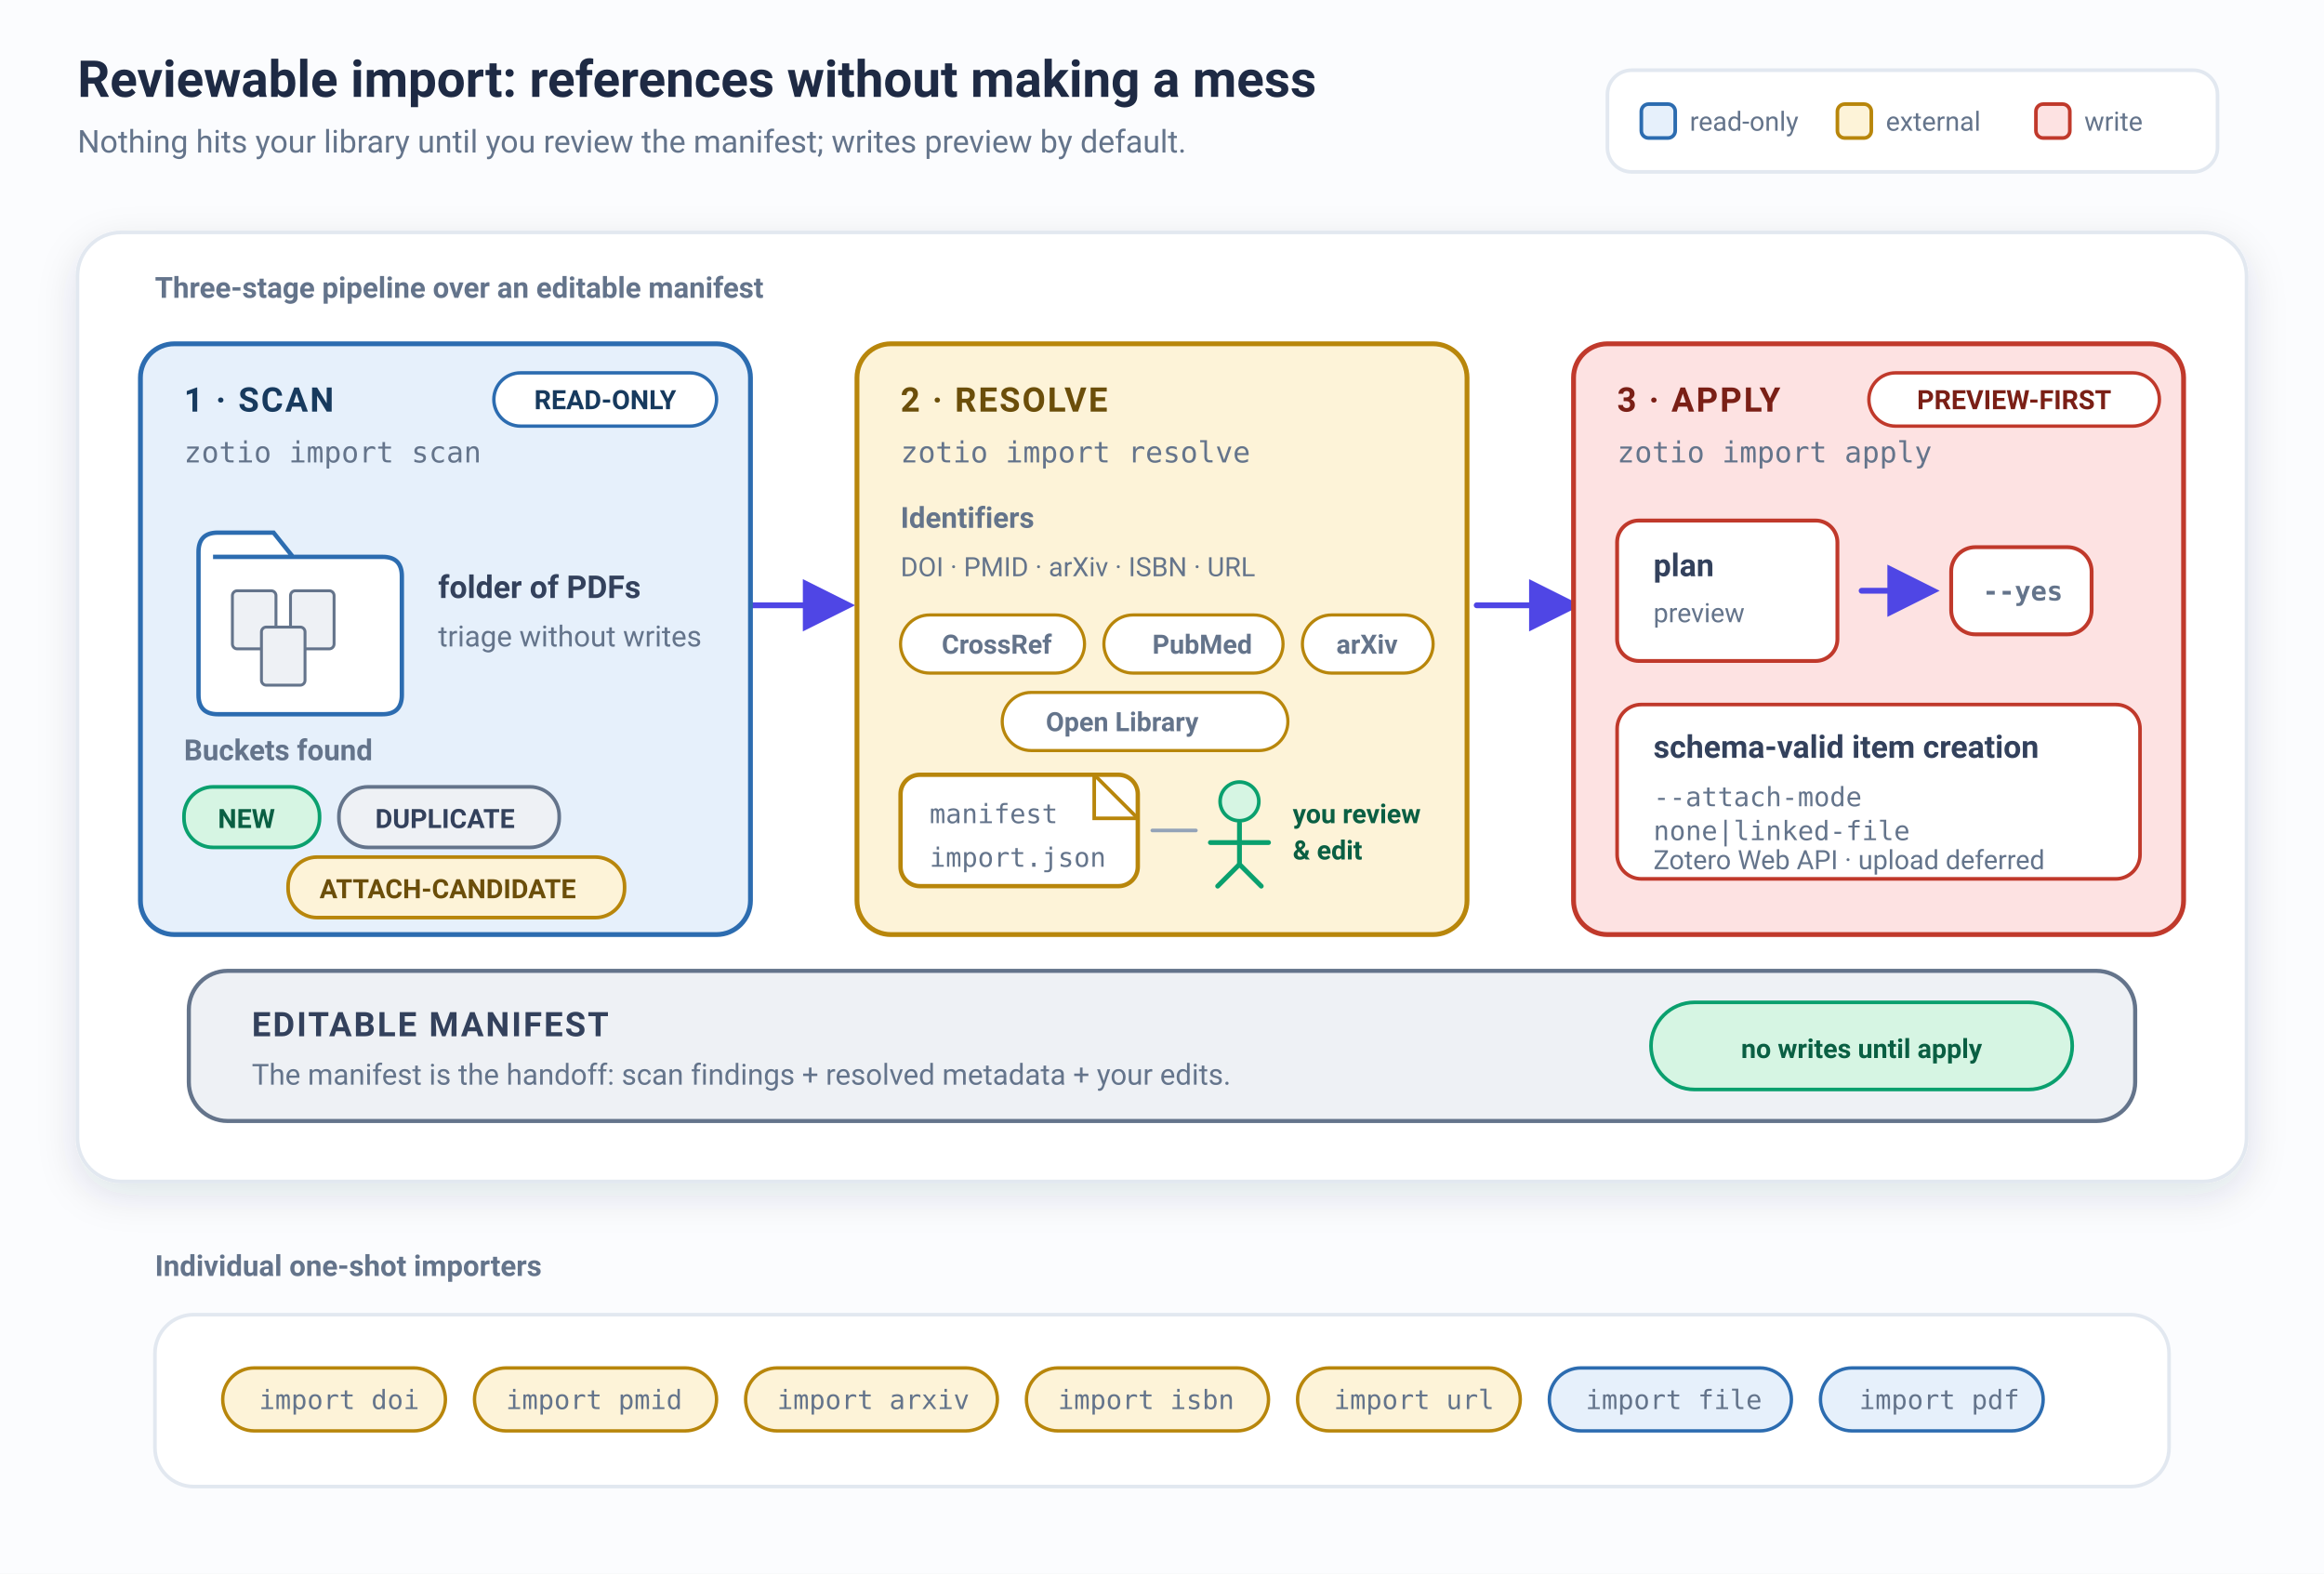
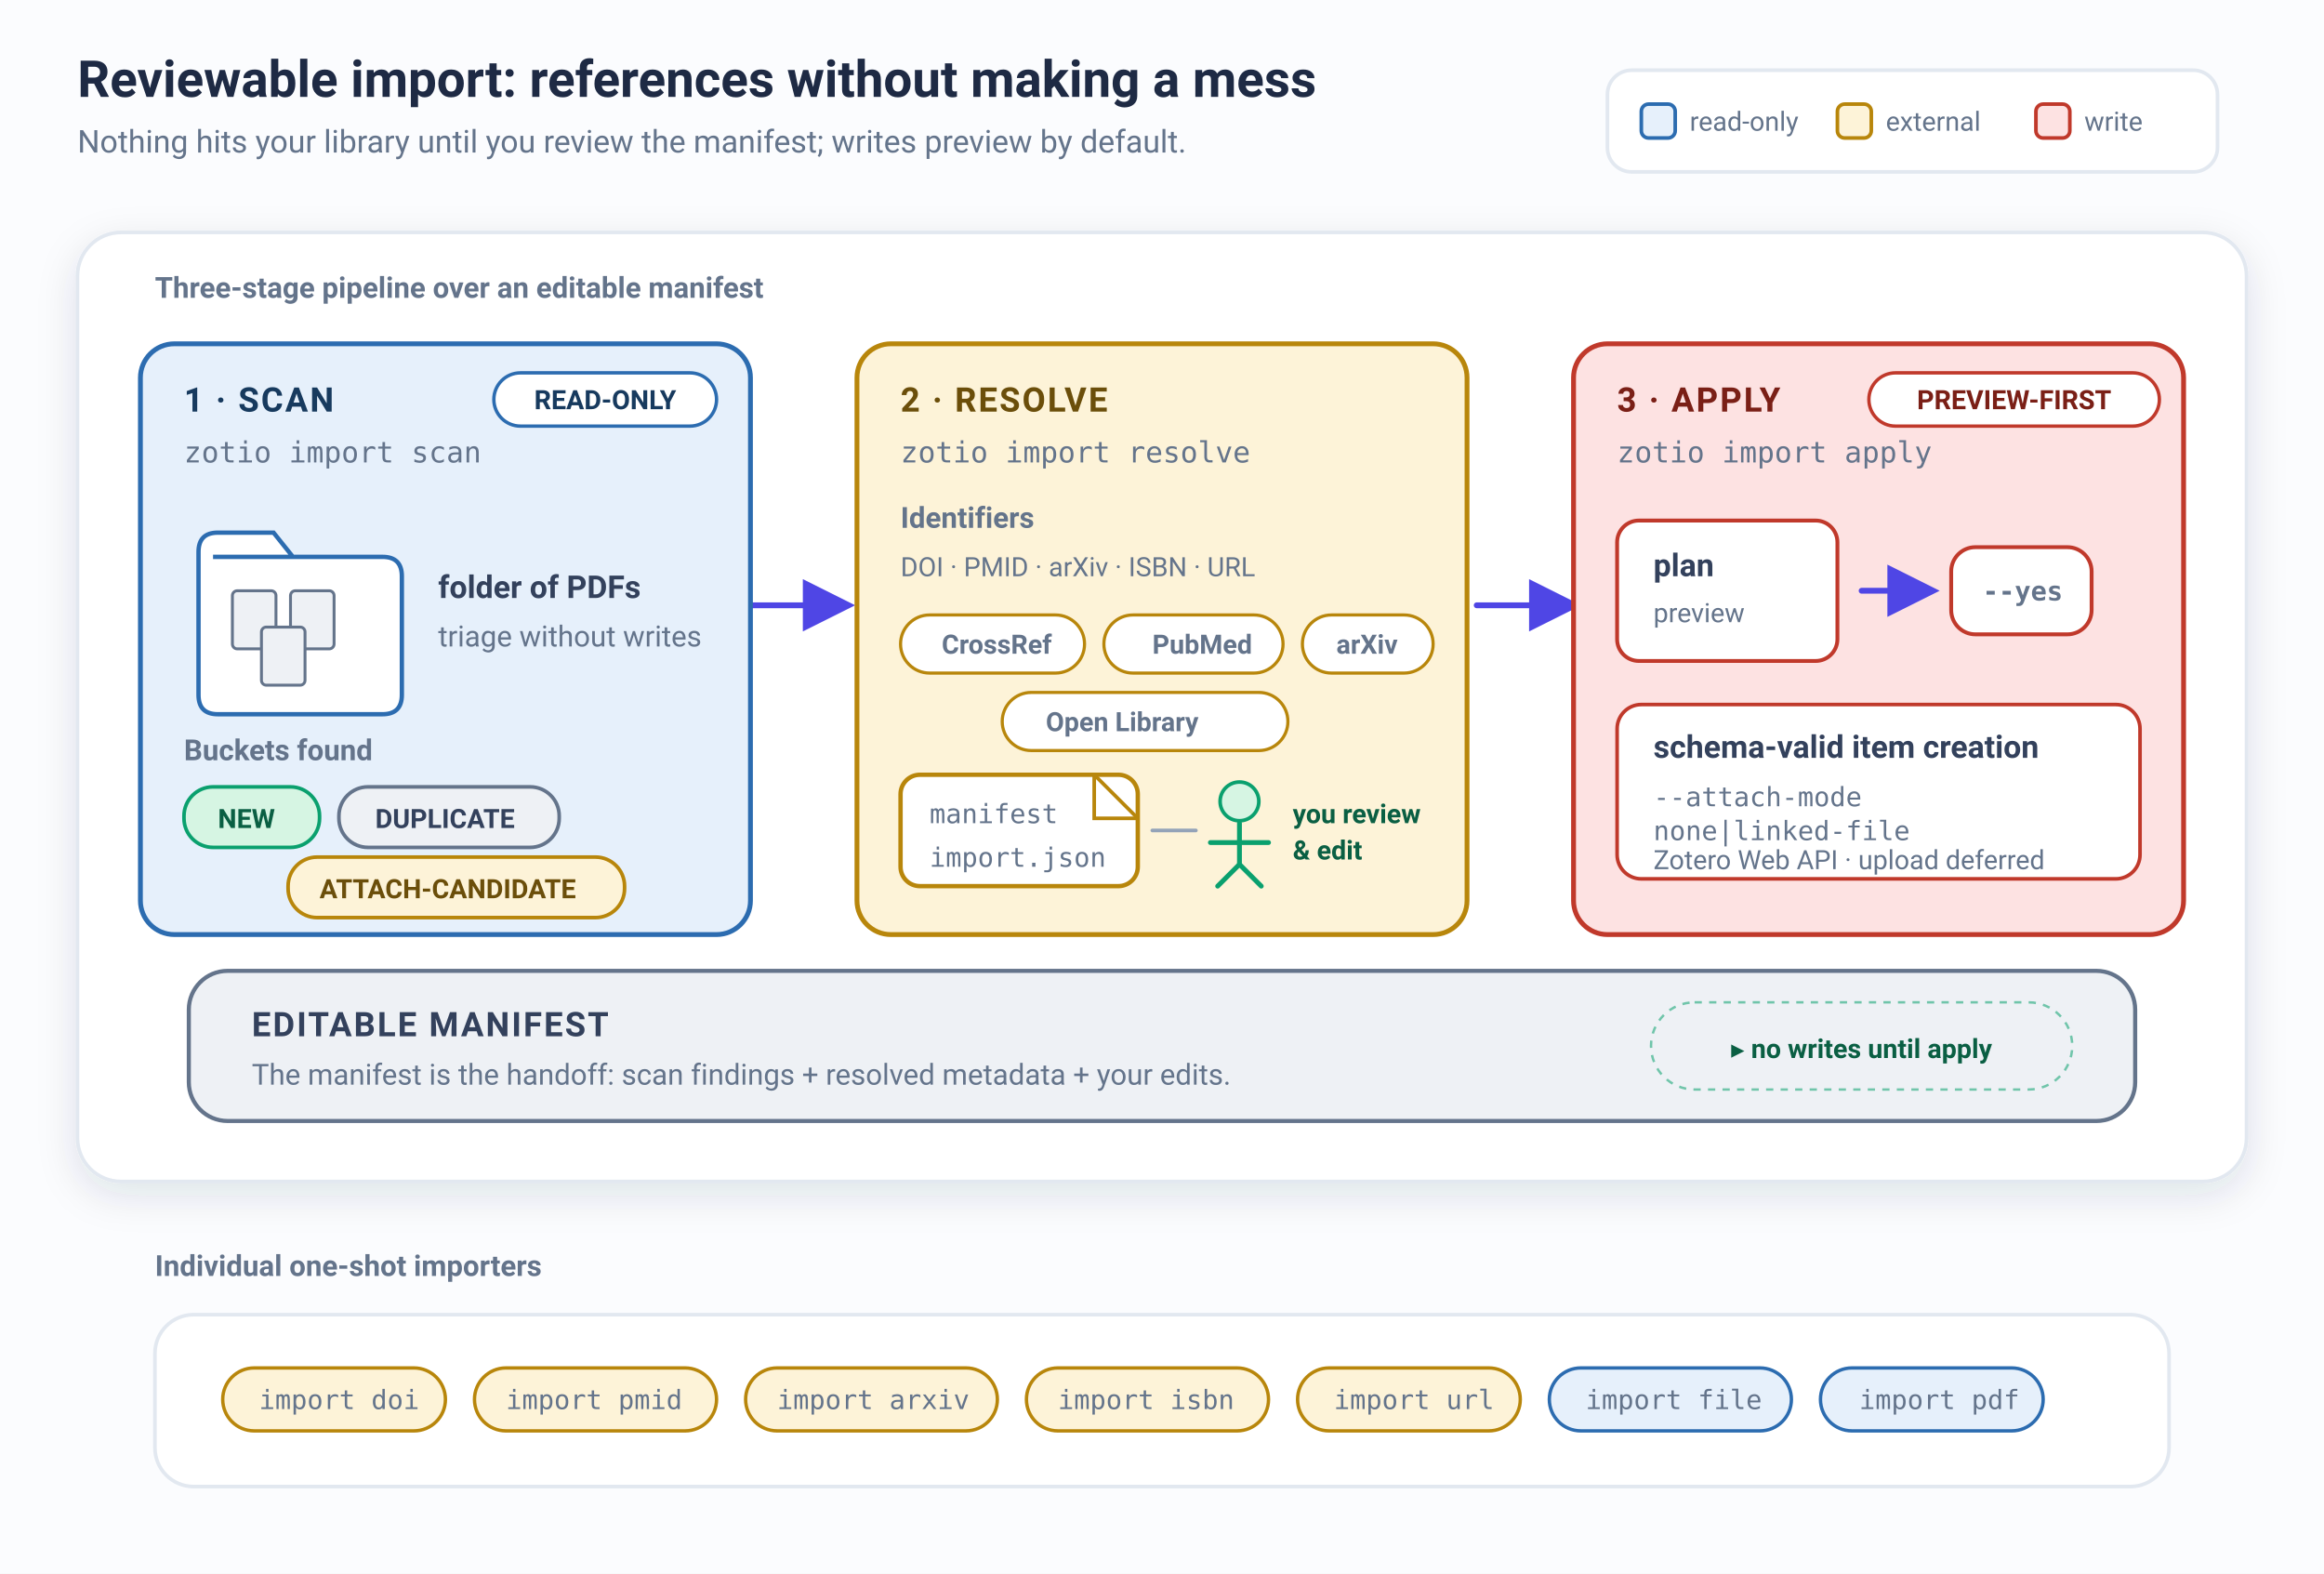
<svg xmlns="http://www.w3.org/2000/svg" width="960" height="650" viewBox="0 0 960 650" role="img" aria-labelledby="title desc">
  <defs>
    <filter id="softShadow" x="-20%" y="-20%" width="140%" height="140%">
      <feDropShadow dx="0" dy="5" stdDeviation="8" flood-color="#1e2a44" flood-opacity="0.12" />
    </filter>
    <marker id="arrow" viewBox="0 0 10 10" refX="8.5" refY="5" markerWidth="9" markerHeight="9" orient="auto-start-reverse">
      <path d="M 0 0 L 10 5 L 0 10 z" fill="#4f46e5" />
    </marker>
    <style>
      .font { font-family: ui-sans-serif, -apple-system, Segoe UI, Roboto, Helvetica, Arial, sans-serif; }
      .mono { font-family: ui-monospace, SFMono-Regular, Menlo, monospace; }
      .title { font-size: 21px; font-weight: 700; fill: #1e2a44; }
      .subtitle { font-size: 13px; fill: #64748b; }
      .stage-title { font-size: 14px; font-weight: 700; letter-spacing: 0.8px; }
      .label { font-size: 13px; fill: #33415c; }
      .small { font-size: 12px; fill: #64748b; }
      .tiny { font-size: 11px; fill: #64748b; }
      .chip { font-size: 11px; font-weight: 700; }
      .arrow { stroke: #4f46e5; stroke-width: 2.4; fill: none; marker-end: url(#arrow); stroke-linecap: round; }
      .line { stroke: #94a3b8; stroke-width: 1.5; fill: none; stroke-linecap: round; }
    </style>
  </defs>
  <rect x="0" y="0" width="960" height="650" fill="#fbfcfe" />
  <g class="font">
    <text x="32" y="40" class="title">Reviewable import: references without making a mess</text>
    <text x="32" y="63" class="subtitle">Nothing hits your library until you review the manifest; writes preview by default.</text>
    <g transform="translate(664 29)">
      <rect x="0" y="0" width="252" height="42" rx="10" fill="#ffffff" stroke="#e2e8f0" stroke-width="1.5" />
      <rect x="14" y="14" width="14" height="14" rx="3" fill="#e6f0fb" stroke="#2c6cb0" stroke-width="1.5" />
      <text x="34" y="25" class="tiny">read-only</text>
      <rect x="95" y="14" width="14" height="14" rx="3" fill="#fdf3d8" stroke="#b8860b" stroke-width="1.5" />
      <text x="115" y="25" class="tiny">external</text>
      <rect x="177" y="14" width="14" height="14" rx="3" fill="#fde2e2" stroke="#c0392b" stroke-width="1.5" />
      <text x="197" y="25" class="tiny">write</text>
    </g>
    <rect x="32" y="96" width="896" height="392" rx="18" fill="#ffffff" stroke="#e2e8f0" stroke-width="1.5" filter="url(#softShadow)" />
    <text x="64" y="123" class="small" font-weight="700">Three-stage pipeline over an editable manifest</text>
    <path class="arrow" d="M 310 250 H 350" />
    <path class="arrow" d="M 610 250 H 650" />
    <g transform="translate(58 142)">
      <rect x="0" y="0" width="252" height="244" rx="14" fill="#e6f0fb" stroke="#2c6cb0" stroke-width="2" />
      <text x="18" y="28" class="stage-title" fill="#173a5e">1 · SCAN</text>
      <text x="18" y="49" class="mono small">zotio import scan</text>
      <rect x="146" y="12" width="92" height="22" rx="11" fill="#ffffff" stroke="#2c6cb0" stroke-width="1.4" />
      <text x="192" y="27" text-anchor="middle" class="chip" fill="#173a5e">READ-ONLY</text>
      <g transform="translate(24 74)">
        <path d="M 6 14 H 76 Q 84 14 84 22 V 71 Q 84 79 76 79 H 8 Q 0 79 0 71 V 12 Q 0 4 8 4 H 31 L 39 14 Z" fill="#ffffff" stroke="#2c6cb0" stroke-width="1.8" />
        <rect x="14" y="28" width="18" height="24" rx="2" fill="#eef1f5" stroke="#64748b" stroke-width="1.2" />
        <rect x="38" y="28" width="18" height="24" rx="2" fill="#eef1f5" stroke="#64748b" stroke-width="1.2" />
        <rect x="26" y="43" width="18" height="24" rx="2" fill="#eef1f5" stroke="#64748b" stroke-width="1.2" />
        <text x="99" y="31" class="label" fill="#173a5e" font-weight="700">folder of PDFs</text>
        <text x="99" y="51" class="small">triage without writes</text>
      </g>
      <text x="18" y="172" class="small" fill="#173a5e" font-weight="700">Buckets found</text>
      <rect x="18" y="183" width="56" height="25" rx="12" fill="#d6f5e3" stroke="#0aa06e" stroke-width="1.5" />
      <text x="32" y="200" class="chip" fill="#0a5f43">NEW</text>
      <rect x="82" y="183" width="91" height="25" rx="12" fill="#eef1f5" stroke="#64748b" stroke-width="1.5" />
      <text x="97" y="200" class="chip" fill="#33415c">DUPLICATE</text>
      <rect x="61" y="212" width="139" height="25" rx="12" fill="#fdf3d8" stroke="#b8860b" stroke-width="1.5" />
      <text x="74" y="229" class="chip" fill="#6b4e0a">ATTACH-CANDIDATE</text>
    </g>
    <g transform="translate(354 142)">
      <rect x="0" y="0" width="252" height="244" rx="14" fill="#fdf3d8" stroke="#b8860b" stroke-width="2" />
      <text x="18" y="28" class="stage-title" fill="#6b4e0a">2 · RESOLVE</text>
      <text x="18" y="49" class="mono small">zotio import resolve</text>
      <text x="18" y="76" class="small" fill="#6b4e0a" font-weight="700">Identifiers</text>
      <text x="18" y="96" class="tiny">DOI · PMID · arXiv · ISBN · URL</text>
      <g transform="translate(18 112)">
        <rect x="0" y="0" width="76" height="24" rx="12" fill="#ffffff" stroke="#b8860b" stroke-width="1.3" />
        <text x="17" y="16" class="tiny" fill="#6b4e0a" font-weight="700">CrossRef</text>
        <rect x="84" y="0" width="74" height="24" rx="12" fill="#ffffff" stroke="#b8860b" stroke-width="1.3" />
        <text x="104" y="16" class="tiny" fill="#6b4e0a" font-weight="700">PubMed</text>
        <rect x="166" y="0" width="54" height="24" rx="12" fill="#ffffff" stroke="#b8860b" stroke-width="1.3" />
        <text x="180" y="16" class="tiny" fill="#6b4e0a" font-weight="700">arXiv</text>
        <rect x="42" y="32" width="118" height="24" rx="12" fill="#ffffff" stroke="#b8860b" stroke-width="1.3" />
        <text x="60" y="48" class="tiny" fill="#6b4e0a" font-weight="700">Open Library</text>
      </g>
      <g transform="translate(18 178)">
        <rect x="0" y="0" width="98" height="46" rx="8" fill="#ffffff" stroke="#b8860b" stroke-width="1.8" />
        <path d="M 80 0 V 18 H 98" fill="none" stroke="#b8860b" stroke-width="1.5" />
        <path d="M 80 0 L 98 18" fill="none" stroke="#b8860b" stroke-width="1.5" />
        <text x="12" y="20" class="mono tiny" fill="#6b4e0a">manifest</text>
        <text x="12" y="38" class="mono tiny" fill="#64748b">import.json</text>
        <path d="M 104 23 H 122" class="line" />
        <circle cx="140" cy="11" r="8" fill="#d6f5e3" stroke="#0aa06e" stroke-width="1.5" />
        <path d="M 140 20 V 37" stroke="#0aa06e" stroke-width="2" stroke-linecap="round" />
        <path d="M 128 28 H 152" stroke="#0aa06e" stroke-width="2" stroke-linecap="round" />
        <path d="M 140 37 L 131 46 M 140 37 L 149 46" stroke="#0aa06e" stroke-width="2" stroke-linecap="round" />
        <text x="162" y="20" class="chip" fill="#0a5f43">you review</text>
        <text x="162" y="35" class="chip" fill="#0a5f43">&amp; edit</text>
      </g>
    </g>
    <g transform="translate(650 142)">
      <rect x="0" y="0" width="252" height="244" rx="14" fill="#fde2e2" stroke="#c0392b" stroke-width="2" />
      <text x="18" y="28" class="stage-title" fill="#7a1f16">3 · APPLY</text>
      <text x="18" y="49" class="mono small">zotio import apply</text>
      <rect x="122" y="12" width="120" height="22" rx="11" fill="#ffffff" stroke="#c0392b" stroke-width="1.4" />
      <text x="182" y="27" text-anchor="middle" class="chip" fill="#7a1f16">PREVIEW-FIRST</text>
      <g transform="translate(18 73)">
        <rect x="0" y="0" width="91" height="58" rx="9" fill="#ffffff" stroke="#c0392b" stroke-width="1.6" />
        <text x="15" y="23" class="label" fill="#7a1f16" font-weight="700">plan</text>
        <text x="15" y="42" class="tiny">preview</text>
        <path d="M 101 29 H 130" class="arrow" />
        <rect x="138" y="11" width="58" height="36" rx="10" fill="#ffffff" stroke="#c0392b" stroke-width="1.6" />
        <text x="151" y="33" class="mono tiny" fill="#7a1f16" font-weight="700">--yes</text>
      </g>
      <g transform="translate(18 149)">
        <rect x="0" y="0" width="216" height="72" rx="10" fill="#ffffff" stroke="#c0392b" stroke-width="1.5" />
        <text x="15" y="22" class="label" fill="#7a1f16" font-weight="700">schema-valid item creation</text>
        <text x="15" y="42" class="mono tiny">--attach-mode</text>
        <text x="15" y="56" class="mono tiny">none|linked-file</text>
        <text x="15" y="68" class="tiny">Zotero Web API · upload deferred</text>
      </g>
    </g>
    <g transform="translate(78 401)">
      <rect x="0" y="0" width="804" height="62" rx="16" fill="#eef1f5" stroke="#64748b" stroke-width="1.7" />
      <text x="26" y="27" class="stage-title" fill="#33415c">EDITABLE MANIFEST</text>
      <text x="26" y="47" class="small">The manifest is the handoff: scan findings + resolved metadata + your edits.</text>
-       <rect x="604" y="13" width="174" height="36" rx="18" fill="#d6f5e3" stroke="#0aa06e" stroke-width="1.5" />
-       <text x="691" y="36" text-anchor="middle" class="chip" fill="#0a5f43">no writes until apply</text>
+       <rect x="604" y="13" width="174" height="36" rx="18" fill="none" stroke="#0aa06e" stroke-width="1" stroke-dasharray="3 3" stroke-opacity="0.55" />
+       <text x="691" y="36" text-anchor="middle" class="chip" fill="#0a5f43">▸ no writes until apply</text>
    </g>
    <g transform="translate(64 527)">
      <text x="0" y="0" class="small" fill="#33415c" font-weight="700">Individual one-shot importers</text>
      <rect x="0" y="16" width="832" height="71" rx="16" fill="#ffffff" stroke="#e2e8f0" stroke-width="1.5" />
      <g class="mono">
        <rect x="28" y="38" width="92" height="26" rx="13" fill="#fdf3d8" stroke="#b8860b" stroke-width="1.4" />
        <text x="43" y="55" class="tiny">import doi</text>
        <rect x="132" y="38" width="100" height="26" rx="13" fill="#fdf3d8" stroke="#b8860b" stroke-width="1.4" />
        <text x="145" y="55" class="tiny">import pmid</text>
        <rect x="244" y="38" width="104" height="26" rx="13" fill="#fdf3d8" stroke="#b8860b" stroke-width="1.4" />
        <text x="257" y="55" class="tiny">import arxiv</text>
        <rect x="360" y="38" width="100" height="26" rx="13" fill="#fdf3d8" stroke="#b8860b" stroke-width="1.4" />
        <text x="373" y="55" class="tiny">import isbn</text>
        <rect x="472" y="38" width="92" height="26" rx="13" fill="#fdf3d8" stroke="#b8860b" stroke-width="1.4" />
        <text x="487" y="55" class="tiny">import url</text>
        <rect x="576" y="38" width="100" height="26" rx="13" fill="#e6f0fb" stroke="#2c6cb0" stroke-width="1.4" />
        <text x="591" y="55" class="tiny">import file</text>
        <rect x="688" y="38" width="92" height="26" rx="13" fill="#e6f0fb" stroke="#2c6cb0" stroke-width="1.4" />
        <text x="704" y="55" class="tiny">import pdf</text>
      </g>
    </g>
  </g>
</svg>
